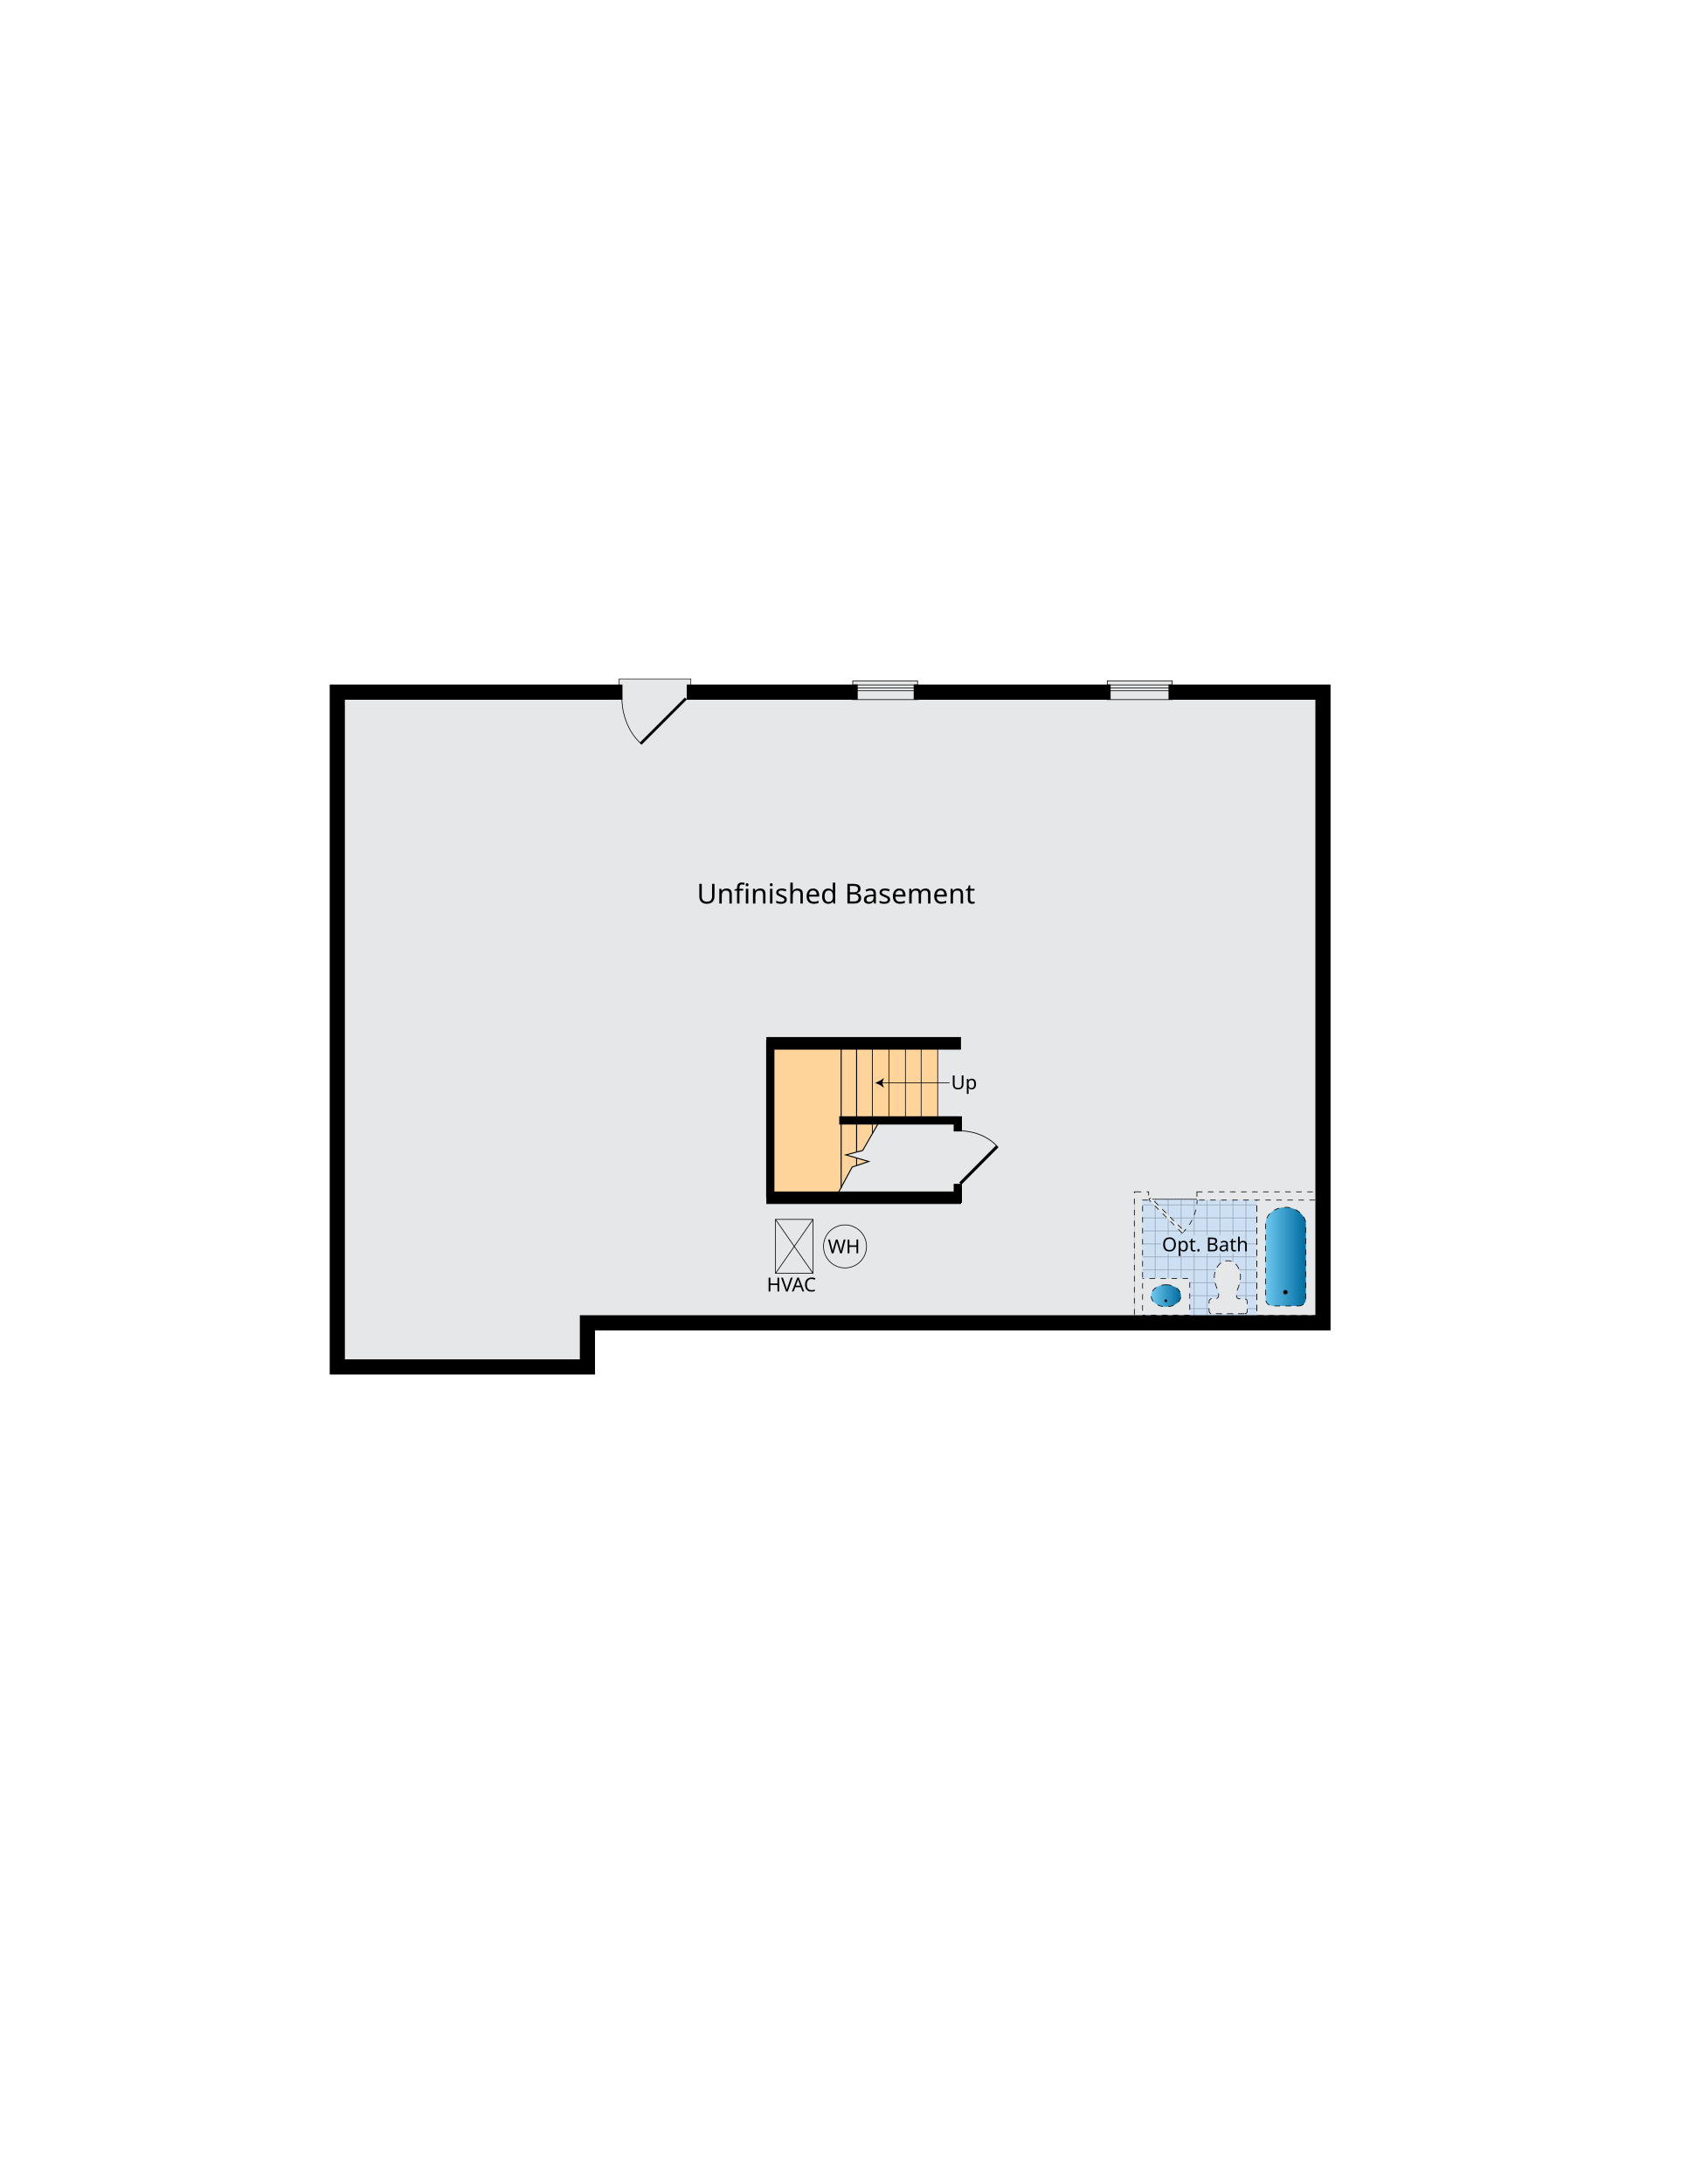
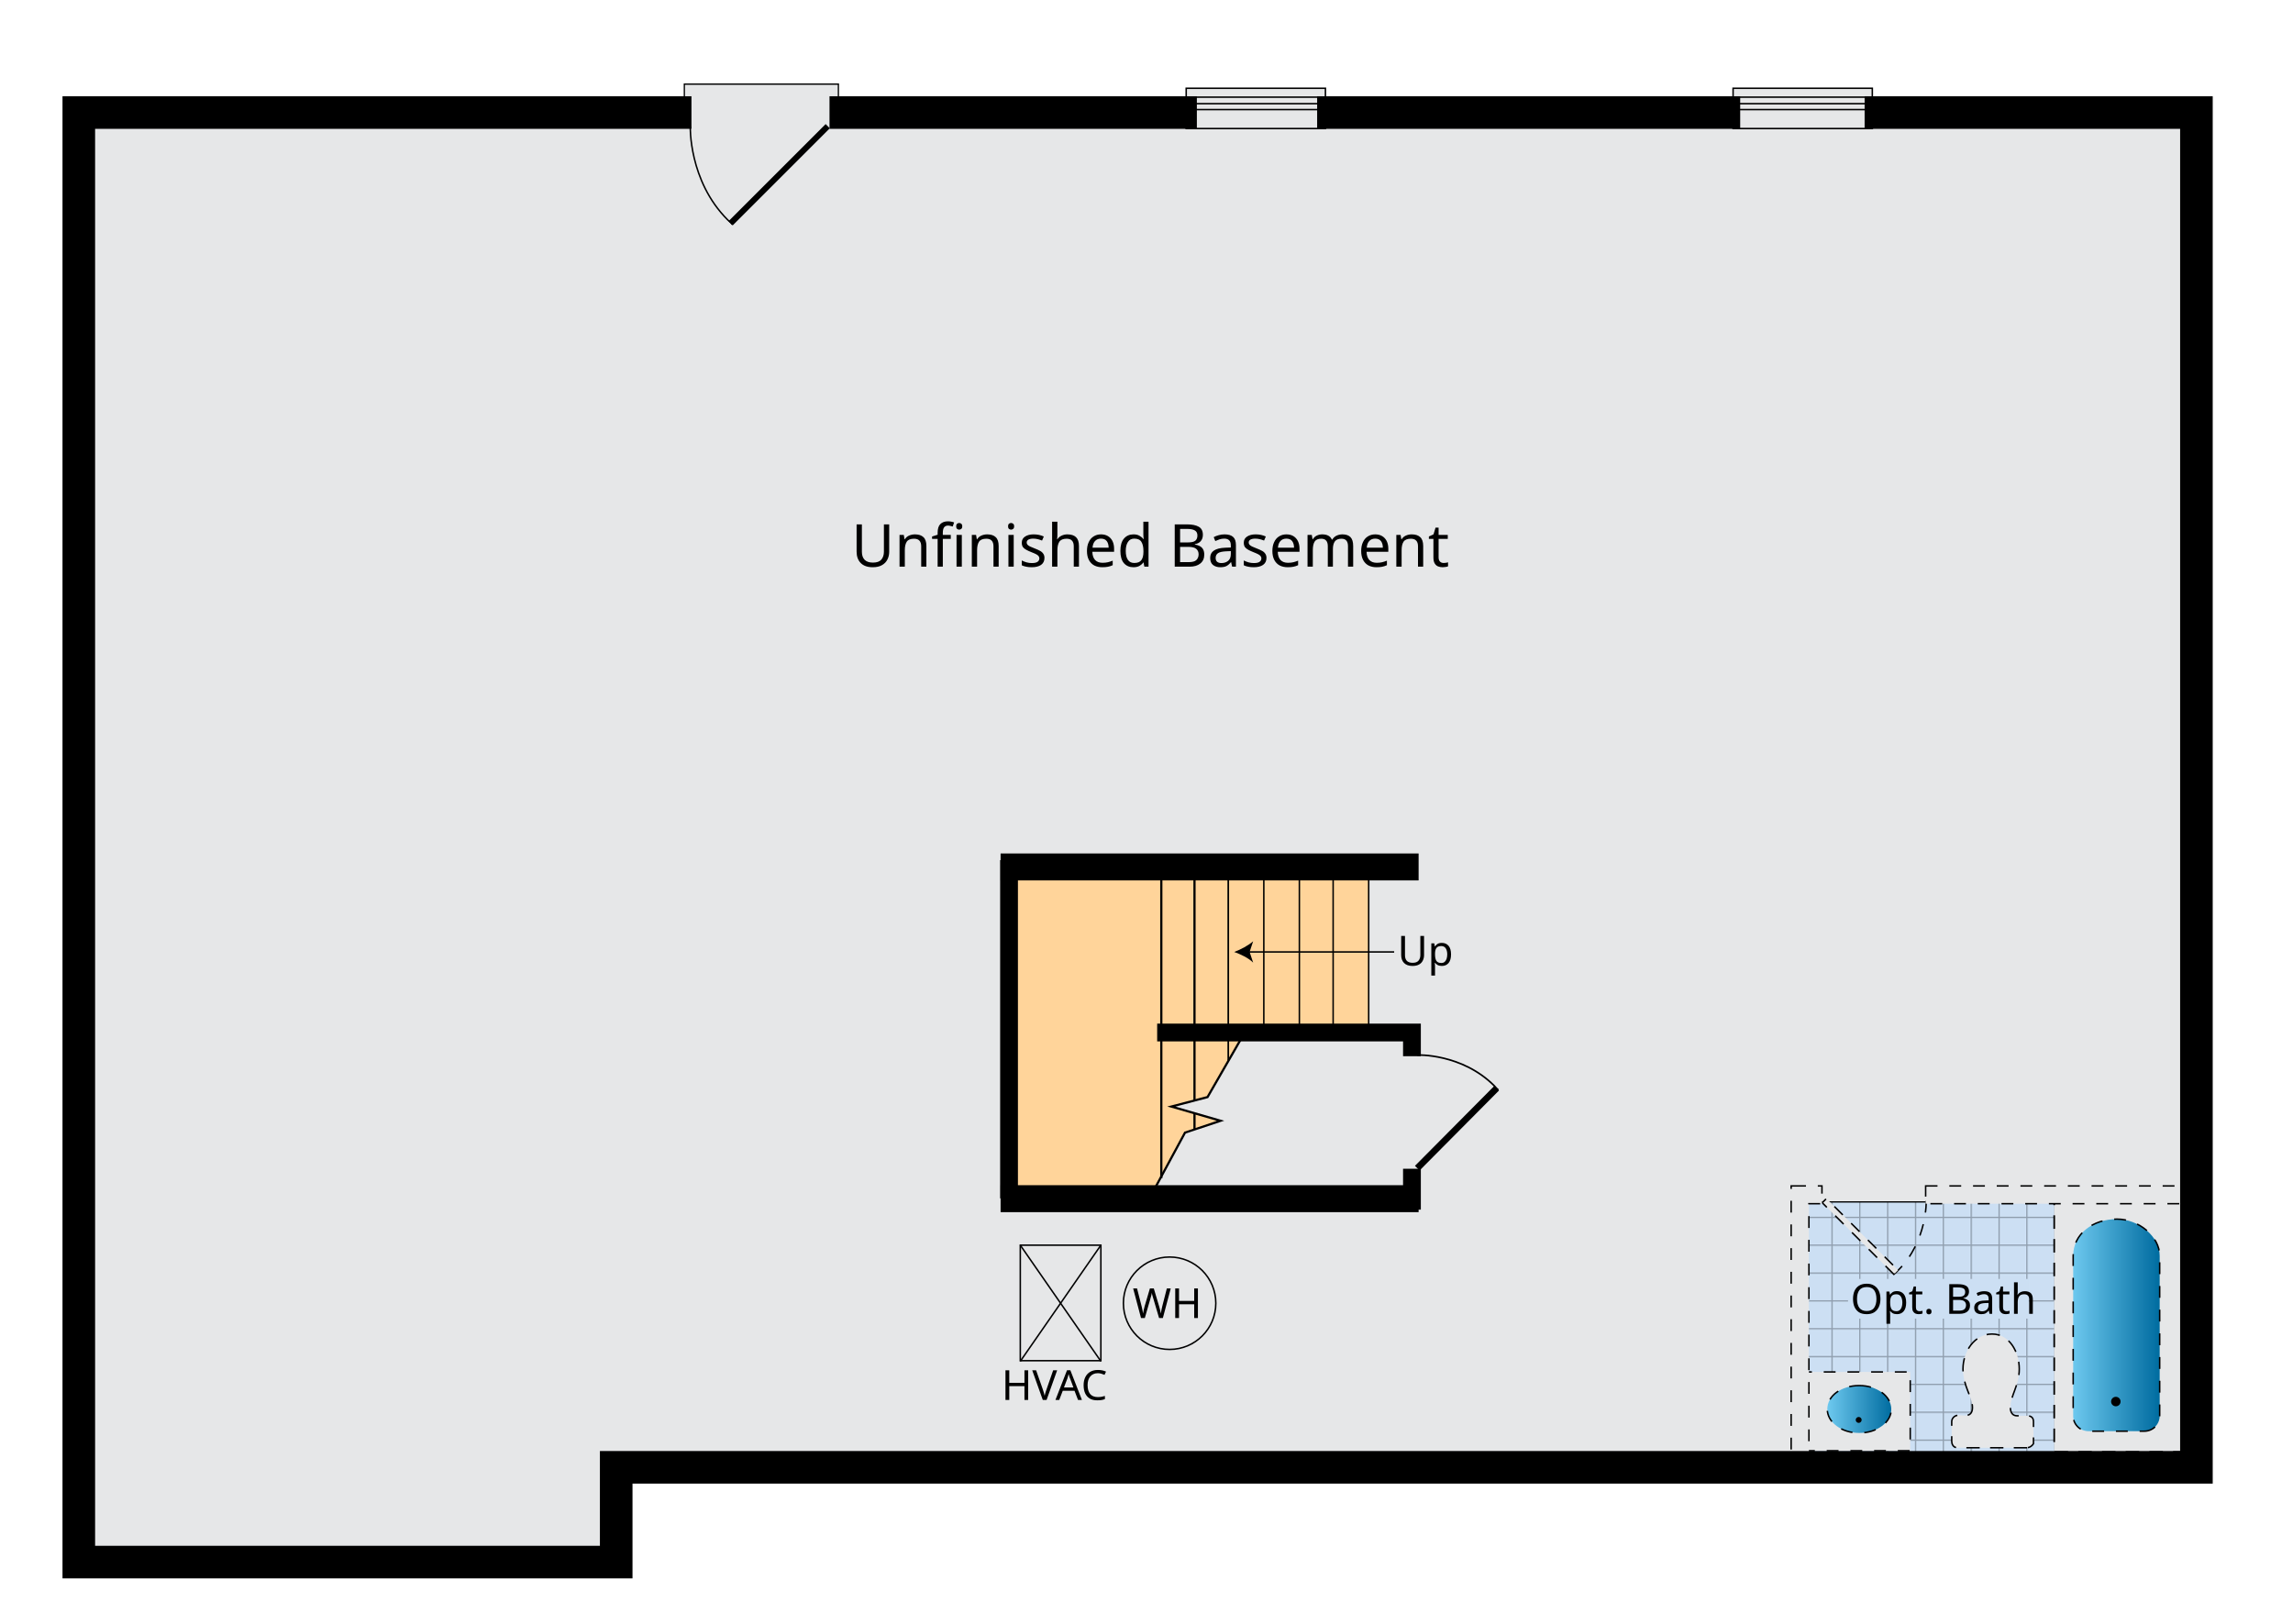
- <svg xmlns="http://www.w3.org/2000/svg" xmlns:xlink="http://www.w3.org/1999/xlink" version="1.1" id="Layer_2" x="0px" y="0px" viewBox="0 0 612 792" enable-background="new 0 0 612 792" xml:space="preserve">
-   <pattern y="792" width="4.7" height="4.7" patternUnits="userSpaceOnUse" id="Bathroom_Tile" viewBox="0 -4.7 4.7 4.7" overflow="visible">
+ <svg xmlns="http://www.w3.org/2000/svg" xmlns:xlink="http://www.w3.org/1999/xlink" version="1.1" id="Layer_2" x="0px" y="0px" viewBox="0 0 387 274" enable-background="new 0 0 387 274" xml:space="preserve">
+   <pattern x="-109" y="560" width="4.7" height="4.7" patternUnits="userSpaceOnUse" id="Bathroom_Tile" viewBox="0 -4.7 4.7 4.7" overflow="visible">
    <g>
      <polygon fill="none" points="0,0 0,-4.7 4.7,-4.7 4.7,0   " />
      <polygon fill="#CCDFF3" points="4.7,0 0.1,0 0.1,-4.6 4.7,-4.6   " />
      <polyline fill="#CCDFF3" points="0.1,0 0.1,-4.6 4.7,-4.6   " />
      <polyline fill="none" stroke="#909EAE" stroke-width="0.22" stroke-miterlimit="10" points="0.1,0 0.1,-4.6 4.7,-4.6   " />
    </g>
  </pattern>
-   <polygon fill="#E6E7E8" stroke="#000000" stroke-width="0.218" stroke-miterlimit="10" points="123.7,495 212.7,495 213.2,479.7   478.4,479.7 479.9,459.3 479.2,459.3 479.9,444.5 479.7,444.5 479.7,357.2 479.7,357.2 479.7,250.2 250.5,250.2 250.5,246.2   224.5,246.2 224.5,250.2 123.7,250.2 " />
-   <polygon fill="#FFD49A" points="279.5,379 340,379 340,406.3 318.5,407.3 312.8,417.2 306.7,418.8 314.8,421.2 309,423.2   302.8,435.1 279.5,433.8 " />
+   <polygon fill="#E6E7E8" stroke="#000000" stroke-width="0.218" stroke-miterlimit="10" points="14.7,263 103.7,263 104.2,247.7   369.4,247.7 370.9,227.3 370.2,227.3 370.9,212.5 370.7,212.5 370.7,125.2 370.7,125.2 370.7,18.2 141.5,18.2 141.5,14.2   115.5,14.2 115.5,18.2 14.7,18.2 " />
+   <polygon fill="#FFD49A" points="170.5,147 231,147 231,174.3 209.5,175.3 203.8,185.2 197.7,186.8 205.8,189.2 200,191.2   193.8,203.1 170.5,201.8 " />
  <g>
    <g>
-       <path fill="none" stroke="#000000" stroke-width="0.25" stroke-miterlimit="10" d="M225.5,253.3c0,0-0.3,9.2,6.3,15.8    c0.3,0.3,0.6,0.5,0.8,0.8" />
+       <path fill="none" stroke="#000000" stroke-width="0.25" stroke-miterlimit="10" d="M116.5,21.3c0,0-0.3,9.2,6.3,15.8    c0.3,0.3,0.6,0.5,0.8,0.8" />
    </g>
-     <line fill="#E6E7E8" stroke="#000000" stroke-miterlimit="10" x1="248.7" y1="253.3" x2="232.3" y2="269.7" />
+     <line fill="#E6E7E8" stroke="#000000" stroke-miterlimit="10" x1="139.7" y1="21.3" x2="123.3" y2="37.7" />
  </g>
  <g>
-     <text transform="matrix(1 0 0 1 252.6665 327.6611)" font-family="'ArialMT'" font-size="10">Unfinished Basement</text>
+     <text transform="matrix(1 0 0 1 143.6665 95.6611)" font-family="'ArialMT'" font-size="10">Unfinished Basement</text>
  </g>
  <g>
-     <rect x="309.2" y="246.9" fill="#E6E7E8" stroke="#000000" stroke-width="0.25" stroke-miterlimit="10" width="23.5" height="6.8" />
-     <line fill="none" stroke="#000000" stroke-width="0.25" stroke-miterlimit="10" x1="309.5" y1="250.5" x2="333" y2="250.5" />
-     <line fill="none" stroke="#000000" stroke-width="0.25" stroke-miterlimit="10" x1="309.3" y1="248.4" x2="332.8" y2="248.4" />
-     <line fill="none" stroke="#000000" stroke-width="0.25" stroke-miterlimit="10" x1="309.5" y1="249.5" x2="333" y2="249.5" />
+     <rect x="200.2" y="14.9" fill="#E6E7E8" stroke="#000000" stroke-width="0.25" stroke-miterlimit="10" width="23.5" height="6.8" />
+     <line fill="none" stroke="#000000" stroke-width="0.25" stroke-miterlimit="10" x1="200.5" y1="18.5" x2="224" y2="18.5" />
+     <line fill="none" stroke="#000000" stroke-width="0.25" stroke-miterlimit="10" x1="200.3" y1="16.4" x2="223.8" y2="16.4" />
+     <line fill="none" stroke="#000000" stroke-width="0.25" stroke-miterlimit="10" x1="200.5" y1="17.5" x2="224" y2="17.5" />
  </g>
  <g>
-     <rect x="401.5" y="246.9" fill="#E6E7E8" stroke="#000000" stroke-width="0.25" stroke-miterlimit="10" width="23.5" height="6.8" />
-     <line fill="none" stroke="#000000" stroke-width="0.25" stroke-miterlimit="10" x1="401.7" y1="250.5" x2="425.2" y2="250.5" />
-     <line fill="none" stroke="#000000" stroke-width="0.25" stroke-miterlimit="10" x1="401.5" y1="248.4" x2="425.1" y2="248.4" />
-     <line fill="none" stroke="#000000" stroke-width="0.25" stroke-miterlimit="10" x1="401.7" y1="249.5" x2="425.2" y2="249.5" />
+     <rect x="292.5" y="14.9" fill="#E6E7E8" stroke="#000000" stroke-width="0.25" stroke-miterlimit="10" width="23.5" height="6.8" />
+     <line fill="none" stroke="#000000" stroke-width="0.25" stroke-miterlimit="10" x1="292.7" y1="18.5" x2="316.2" y2="18.5" />
+     <line fill="none" stroke="#000000" stroke-width="0.25" stroke-miterlimit="10" x1="292.5" y1="16.4" x2="316.1" y2="16.4" />
+     <line fill="none" stroke="#000000" stroke-width="0.25" stroke-miterlimit="10" x1="292.7" y1="17.5" x2="316.2" y2="17.5" />
  </g>
-   <circle fill="#E6E7E8" stroke="#000000" stroke-width="0.25" stroke-miterlimit="10" cx="306.4" cy="452" r="7.8" />
+   <circle fill="#E6E7E8" stroke="#000000" stroke-width="0.25" stroke-miterlimit="10" cx="197.4" cy="220" r="7.8" />
  <g>
-     <text transform="matrix(1 0 0 1 278.0269 468.3271)" font-family="'ArialMT'" font-size="7">HVAC</text>
+     <text transform="matrix(1 0 0 1 169.0269 236.3271)" font-family="'ArialMT'" font-size="7">HVAC</text>
  </g>
  <g>
-     <text transform="matrix(1 0 0 1 300.1689 454.5)" font-family="'ArialMT'" font-size="7">WH</text>
+     <text transform="matrix(1 0 0 1 191.1689 222.5)" font-family="'ArialMT'" font-size="7">WH</text>
  </g>
  <g>
-     <text transform="matrix(1 0 0 1 344.8594 395)" font-family="'ArialMT'" font-size="7">Up</text>
+     <text transform="matrix(1 0 0 1 235.8594 163)" font-family="'ArialMT'" font-size="7">Up</text>
  </g>
-   <polyline fill="none" stroke="#000000" stroke-width="3" stroke-miterlimit="10" points="347.3,410.3 347.3,406.3 304.3,406.3 " />
-   <line fill="none" stroke="#000000" stroke-width="3" stroke-miterlimit="10" x1="347.3" y1="436.2" x2="347.3" y2="429.3" />
-   <rect x="281.2" y="442.2" fill="#E6E7E8" stroke="#000000" stroke-width="0.25" stroke-miterlimit="10" width="13.6" height="19.5" />
-   <line fill="none" stroke="#000000" stroke-width="0.371" stroke-miterlimit="10" x1="305" y1="430.9" x2="305" y2="379.1" />
-   <line fill="none" stroke="#000000" stroke-width="0.371" stroke-miterlimit="10" x1="310.6" y1="417.8" x2="310.6" y2="379.1" />
-   <line fill="none" stroke="#000000" stroke-width="0.371" stroke-miterlimit="10" x1="310.6" y1="422.6" x2="310.6" y2="419.9" />
-   <line fill="none" stroke="#000000" stroke-width="0.277" stroke-miterlimit="10" x1="316.3" y1="411" x2="316.3" y2="379.1" />
-   <line fill="none" stroke="#000000" stroke-width="0.25" stroke-miterlimit="10" x1="322.3" y1="406.1" x2="322.3" y2="380.1" />
-   <line fill="none" stroke="#000000" stroke-width="0.25" stroke-miterlimit="10" x1="328.3" y1="406.1" x2="328.3" y2="380.1" />
-   <line fill="none" stroke="#000000" stroke-width="0.25" stroke-miterlimit="10" x1="334" y1="406.1" x2="334" y2="380.1" />
-   <line fill="none" stroke="#000000" stroke-width="0.25" stroke-miterlimit="10" x1="340" y1="406.1" x2="340" y2="380.1" />
+   <polyline fill="none" stroke="#000000" stroke-width="3" stroke-miterlimit="10" points="238.3,178.3 238.3,174.3 195.3,174.3 " />
+   <line fill="none" stroke="#000000" stroke-width="3" stroke-miterlimit="10" x1="238.3" y1="204.2" x2="238.3" y2="197.3" />
+   <rect x="172.2" y="210.2" fill="#E6E7E8" stroke="#000000" stroke-width="0.25" stroke-miterlimit="10" width="13.6" height="19.5" />
+   <line fill="none" stroke="#000000" stroke-width="0.371" stroke-miterlimit="10" x1="196" y1="198.9" x2="196" y2="147.1" />
+   <line fill="none" stroke="#000000" stroke-width="0.371" stroke-miterlimit="10" x1="201.6" y1="185.8" x2="201.6" y2="147.1" />
+   <line fill="none" stroke="#000000" stroke-width="0.371" stroke-miterlimit="10" x1="201.6" y1="190.6" x2="201.6" y2="187.9" />
+   <line fill="none" stroke="#000000" stroke-width="0.277" stroke-miterlimit="10" x1="207.3" y1="179" x2="207.3" y2="147.1" />
+   <line fill="none" stroke="#000000" stroke-width="0.25" stroke-miterlimit="10" x1="213.3" y1="174.1" x2="213.3" y2="148.1" />
+   <line fill="none" stroke="#000000" stroke-width="0.25" stroke-miterlimit="10" x1="219.3" y1="174.1" x2="219.3" y2="148.1" />
+   <line fill="none" stroke="#000000" stroke-width="0.25" stroke-miterlimit="10" x1="225" y1="174.1" x2="225" y2="148.1" />
+   <line fill="none" stroke="#000000" stroke-width="0.25" stroke-miterlimit="10" x1="231" y1="174.1" x2="231" y2="148.1" />
  <g>
-     <line fill="none" stroke="#000000" stroke-width="0.25" stroke-miterlimit="10" x1="344.3" y1="392.7" x2="319.6" y2="392.7" />
-     <path d="M317.3,392.7c1.1-0.4,2.4-1.1,3.2-1.8l-0.6,1.8l0.6,1.8C319.7,393.7,318.4,393.1,317.3,392.7z" />
+     <line fill="none" stroke="#000000" stroke-width="0.25" stroke-miterlimit="10" x1="235.3" y1="160.7" x2="210.6" y2="160.7" />
+     <path d="M208.3,160.7c1.1-0.4,2.4-1.1,3.2-1.8l-0.6,1.8l0.6,1.8C210.7,161.7,209.4,161.1,208.3,160.7z" />
  </g>
  <g>
    <g>
-       <path fill="none" stroke="#000000" stroke-width="0.277" stroke-miterlimit="10" d="M348.2,410.1c0,0,7.5-0.3,13,5.2    c0.2,0.2,0.4,0.5,0.7,0.7" />
+       <path fill="none" stroke="#000000" stroke-width="0.277" stroke-miterlimit="10" d="M239.2,178.1c0,0,7.5-0.3,13,5.2    c0.2,0.2,0.4,0.5,0.7,0.7" />
    </g>
-     <line fill="none" stroke="#000000" stroke-width="1.107" stroke-miterlimit="10" x1="348.2" y1="429.2" x2="361.6" y2="415.7" />
+     <line fill="none" stroke="#000000" stroke-width="1.107" stroke-miterlimit="10" x1="239.2" y1="197.2" x2="252.6" y2="183.7" />
  </g>
-   <line fill="#E6E7E8" stroke="#000000" stroke-width="0.25" stroke-miterlimit="10" x1="281.2" y1="442.2" x2="294.8" y2="461.8" />
-   <line fill="#E6E7E8" stroke="#000000" stroke-width="0.25" stroke-miterlimit="10" x1="294.8" y1="442.2" x2="281.2" y2="461.8" />
-   <line fill="none" stroke="#000000" stroke-width="3" stroke-miterlimit="10" x1="279.3" y1="377.2" x2="279.3" y2="434.3" />
-   <rect x="278" y="376.2" stroke="#000000" stroke-width="0.25" stroke-miterlimit="10" width="70.3" height="4.3" />
-   <rect x="278" y="432.2" stroke="#000000" stroke-width="0.25" stroke-miterlimit="10" width="70.3" height="4.3" />
-   <line fill="none" stroke="#000000" stroke-width="5.5" stroke-miterlimit="10" x1="402.7" y1="251" x2="331.3" y2="251" />
-   <g id="Layer_3">
-     <pattern id="SVGID_1_" xlink:href="#Bathroom_Tile" patternTransform="matrix(0 1 1 0 707.6904 -710)">
+   <line fill="#E6E7E8" stroke="#000000" stroke-width="0.25" stroke-miterlimit="10" x1="172.2" y1="210.2" x2="185.8" y2="229.8" />
+   <line fill="#E6E7E8" stroke="#000000" stroke-width="0.25" stroke-miterlimit="10" x1="185.8" y1="210.2" x2="172.2" y2="229.8" />
+   <line fill="none" stroke="#000000" stroke-width="3" stroke-miterlimit="10" x1="170.3" y1="145.2" x2="170.3" y2="202.3" />
+   <rect x="169" y="144.2" stroke="#000000" stroke-width="0.25" stroke-miterlimit="10" width="70.3" height="4.3" />
+   <rect x="169" y="200.2" stroke="#000000" stroke-width="0.25" stroke-miterlimit="10" width="70.3" height="4.3" />
+   <line fill="none" stroke="#000000" stroke-width="5.5" stroke-miterlimit="10" x1="293.7" y1="19" x2="222.3" y2="19" />
+   <g id="option1">
+     <pattern id="SVGID_1_" xlink:href="#Bathroom_Tile" patternTransform="matrix(0 1 1 0 1102.69 -1105)">
	</pattern>
-     <rect x="411.5" y="434.9" fill="url(#SVGID_1_)" stroke="#000000" stroke-width="0.218" stroke-miterlimit="10" width="57.2" height="43.1" />
-     <rect x="412.8" y="463.6" fill="#E6E7E8" stroke="#000000" stroke-width="0.25" stroke-miterlimit="10" stroke-dasharray="2" width="18.6" height="13.3" />
-     <rect x="455.7" y="434.7" fill="#E6E7E8" stroke="#000000" stroke-width="0.284" stroke-linecap="square" stroke-miterlimit="10" stroke-dasharray="2" width="23.9" height="42.4" />
+     <rect x="302.5" y="202.9" fill="url(#SVGID_1_)" stroke="#000000" stroke-width="0.218" stroke-miterlimit="10" width="57.2" height="43.1" />
+     <rect x="303.8" y="231.6" fill="#E6E7E8" stroke="#000000" stroke-width="0.25" stroke-miterlimit="10" stroke-dasharray="2" width="18.6" height="13.3" />
+     <rect x="346.7" y="202.7" fill="#E6E7E8" stroke="#000000" stroke-width="0.284" stroke-linecap="square" stroke-miterlimit="10" stroke-dasharray="2" width="23.9" height="42.4" />
    <g>
-       <linearGradient id="SVGID_2_" gradientUnits="userSpaceOnUse" x1="458.783" y1="455.716" x2="473.426" y2="455.716">
+       <linearGradient id="SVGID_2_" gradientUnits="userSpaceOnUse" x1="349.783" y1="223.716" x2="364.426" y2="223.716">
        <stop offset="0" style="stop-color:#6EC9EF" />
        <stop offset="1" style="stop-color:#006CA0" />
      </linearGradient>
-       <path fill="url(#SVGID_2_)" stroke="#000000" stroke-width="0.25" stroke-miterlimit="10" stroke-dasharray="2" d="M470.9,473.6    c1.4,0,2.6-1.1,2.6-2.6v-27c0-3.3-3.6-6.2-7.2-6.2c-4.1,0-7.4,2.5-7.4,6.2v27c0,1.4,1.1,2.6,2.6,2.6H470.9z" />
-       <circle cx="466.1" cy="468.6" r="0.8" />
+       <path fill="url(#SVGID_2_)" stroke="#000000" stroke-width="0.25" stroke-miterlimit="10" stroke-dasharray="2" d="M361.9,241.6    c1.4,0,2.6-1.1,2.6-2.6v-27c0-3.3-3.6-6.2-7.2-6.2c-4.1,0-7.4,2.5-7.4,6.2v27c0,1.4,1.1,2.6,2.6,2.6H361.9z" />
+       <circle cx="357.1" cy="236.6" r="0.8" />
    </g>
    <g>
      <g>
-         <rect x="420.9" y="447.9" fill="#CCDFF3" width="30.5" height="6.7" />
+         <rect x="311.9" y="215.9" fill="#CCDFF3" width="30.5" height="6.7" />
        <g>
-           <text transform="matrix(1 0 0 1 421.3213 453.7842)" font-family="'ArialMT'" font-size="7">Opt. Bath</text>
+           <text transform="matrix(1 0 0 1 312.3213 221.7842)" font-family="'ArialMT'" font-size="7">Opt. Bath</text>
        </g>
      </g>
    </g>
-     <path fill="#E6E7E8" stroke="#000000" stroke-width="0.25" stroke-linecap="square" stroke-miterlimit="10" stroke-dasharray="2" d="   M451,476.4c0,0-10.8,0-11.6,0c-0.8,0-1-0.7-1-1.1c0-0.4,0-2.8,0-3.3c0-0.6,0.5-1.1,1.2-1.1c0.7,0,2.3,0.5,2.3-1.3   c0-1.8-1.6-3.6-1.6-6.5c0-2.9,1.9-5.9,4.9-5.9c3,0,4.6,3.1,4.6,5.9c0,2.8-1.5,4.5-1.5,6.5c0,1,0.5,1.4,1.1,1.4c0.6,0,1,0,1.7,0   c0.7,0,1.1,0.3,1.1,1c0,0.7,0,3.2,0,3.7S451.7,476.4,451,476.4z" />
+     <path fill="#E6E7E8" stroke="#000000" stroke-width="0.25" stroke-linecap="square" stroke-miterlimit="10" stroke-dasharray="2" d="   M342,244.4c0,0-10.8,0-11.6,0c-0.8,0-1-0.7-1-1.1c0-0.4,0-2.8,0-3.3c0-0.6,0.5-1.1,1.2-1.1c0.7,0,2.3,0.5,2.3-1.3   c0-1.8-1.6-3.6-1.6-6.5c0-2.9,1.9-5.9,4.9-5.9c3,0,4.6,3.1,4.6,5.9s-1.5,4.5-1.5,6.5c0,1,0.5,1.4,1.1,1.4c0.6,0,1,0,1.7,0   c0.7,0,1.1,0.3,1.1,1c0,0.7,0,3.2,0,3.7C343.1,243.9,342.7,244.4,342,244.4z" />
    <g>
      <g>
-         <linearGradient id="SVGID_3_" gradientUnits="userSpaceOnUse" x1="417.397" y1="469.837" x2="428.228" y2="469.837">
+         <linearGradient id="SVGID_3_" gradientUnits="userSpaceOnUse" x1="308.397" y1="237.837" x2="319.228" y2="237.837">
          <stop offset="0" style="stop-color:#6EC9EF" />
          <stop offset="1" style="stop-color:#006CA0" />
        </linearGradient>
-         <path fill="url(#SVGID_3_)" stroke="#000000" stroke-width="0.25" stroke-miterlimit="10" stroke-dasharray="2" d="M422.8,465.9     c3,0,5.4,1.8,5.4,4c0,2.2-2.4,4-5.4,4c-3,0-5.4-1.8-5.4-4C417.4,467.6,419.8,465.9,422.8,465.9L422.8,465.9z" />
+         <path fill="url(#SVGID_3_)" stroke="#000000" stroke-width="0.25" stroke-miterlimit="10" stroke-dasharray="2" d="M313.8,233.9     c3,0,5.4,1.8,5.4,4c0,2.2-2.4,4-5.4,4c-3,0-5.4-1.8-5.4-4C308.4,235.6,310.8,233.9,313.8,233.9L313.8,233.9z" />
      </g>
-       <circle cx="422.7" cy="471.7" r="0.5" />
+       <circle cx="313.7" cy="239.7" r="0.5" />
    </g>
    <g>
      <g>
-         <path fill="none" stroke="#000000" stroke-width="0.25" stroke-miterlimit="10" stroke-dasharray="2" d="M434.1,434.7     c0,0,0.2,6.8-4.7,11.7c-0.2,0.2-0.4,0.4-0.6,0.6" />
+         <path fill="none" stroke="#000000" stroke-width="0.25" stroke-miterlimit="10" stroke-dasharray="2" d="M325.1,202.7     c0,0,0.2,6.8-4.7,11.7c-0.2,0.2-0.4,0.4-0.6,0.6" />
      </g>
      <g>
-         <rect x="414.4" y="440.2" transform="matrix(-0.7071 -0.7071 0.7071 -0.7071 410.385 1051.415)" fill="#E6E7E8" stroke="#000000" stroke-width="0.25" stroke-miterlimit="10" stroke-dasharray="2" width="17.1" height="1" />
+         <rect x="305.4" y="208.2" transform="matrix(-0.7071 -0.7071 0.7071 -0.7071 388.368 578.2946)" fill="#E6E7E8" stroke="#000000" stroke-width="0.25" stroke-miterlimit="10" stroke-dasharray="2" width="17.1" height="1" />
      </g>
    </g>
    <g>
-       <path fill="#E6E7E8" stroke="#000000" stroke-width="0.25" stroke-miterlimit="10" stroke-dasharray="2" d="M412.8,432.2h-1.5    v47.3h3c0,0,0-41.5,0-44.3c1,0,2.2,0,2.2,0v-3H412.8z" />
+       <path fill="#E6E7E8" stroke="#000000" stroke-width="0.25" stroke-miterlimit="10" stroke-dasharray="2" d="M303.8,200.2h-1.5    v47.3h3c0,0,0-41.5,0-44.3c1,0,2.2,0,2.2,0v-3H303.8z" />
    </g>
    <g>
-       <rect x="434" y="432.2" fill="#E6E7E8" stroke="#000000" stroke-width="0.25" stroke-miterlimit="10" stroke-dasharray="2" width="45.9" height="3" />
+       <rect x="325" y="200.2" fill="#E6E7E8" stroke="#000000" stroke-width="0.25" stroke-miterlimit="10" stroke-dasharray="2" width="45.9" height="3" />
    </g>
  </g>
-   <polyline fill="none" stroke="#000000" stroke-width="5.5" stroke-miterlimit="10" points="225.7,251 122.3,251 122.3,495.7   213,495.7 213,479.7 479.7,479.7 479.7,251 423.7,251 " />
-   <line fill="none" stroke="#000000" stroke-width="5.5" stroke-miterlimit="10" x1="311" y1="251" x2="249" y2="251" />
-   <polyline fill="none" stroke="#000000" stroke-width="0.371" stroke-miterlimit="10" points="303.7,433 309,423.2 315,421.2   306.7,418.8 312.8,417.2 318.5,407.3 " />
+   <polyline fill="none" stroke="#000000" stroke-width="5.5" stroke-miterlimit="10" points="116.7,19 13.3,19 13.3,263.7 104,263.7   104,247.7 370.7,247.7 370.7,19 314.7,19 " />
+   <line fill="none" stroke="#000000" stroke-width="5.5" stroke-miterlimit="10" x1="202" y1="19" x2="140" y2="19" />
+   <polyline fill="none" stroke="#000000" stroke-width="0.371" stroke-miterlimit="10" points="194.7,201 200,191.2 206,189.2   197.7,186.8 203.8,185.2 209.5,175.3 " />
</svg>
